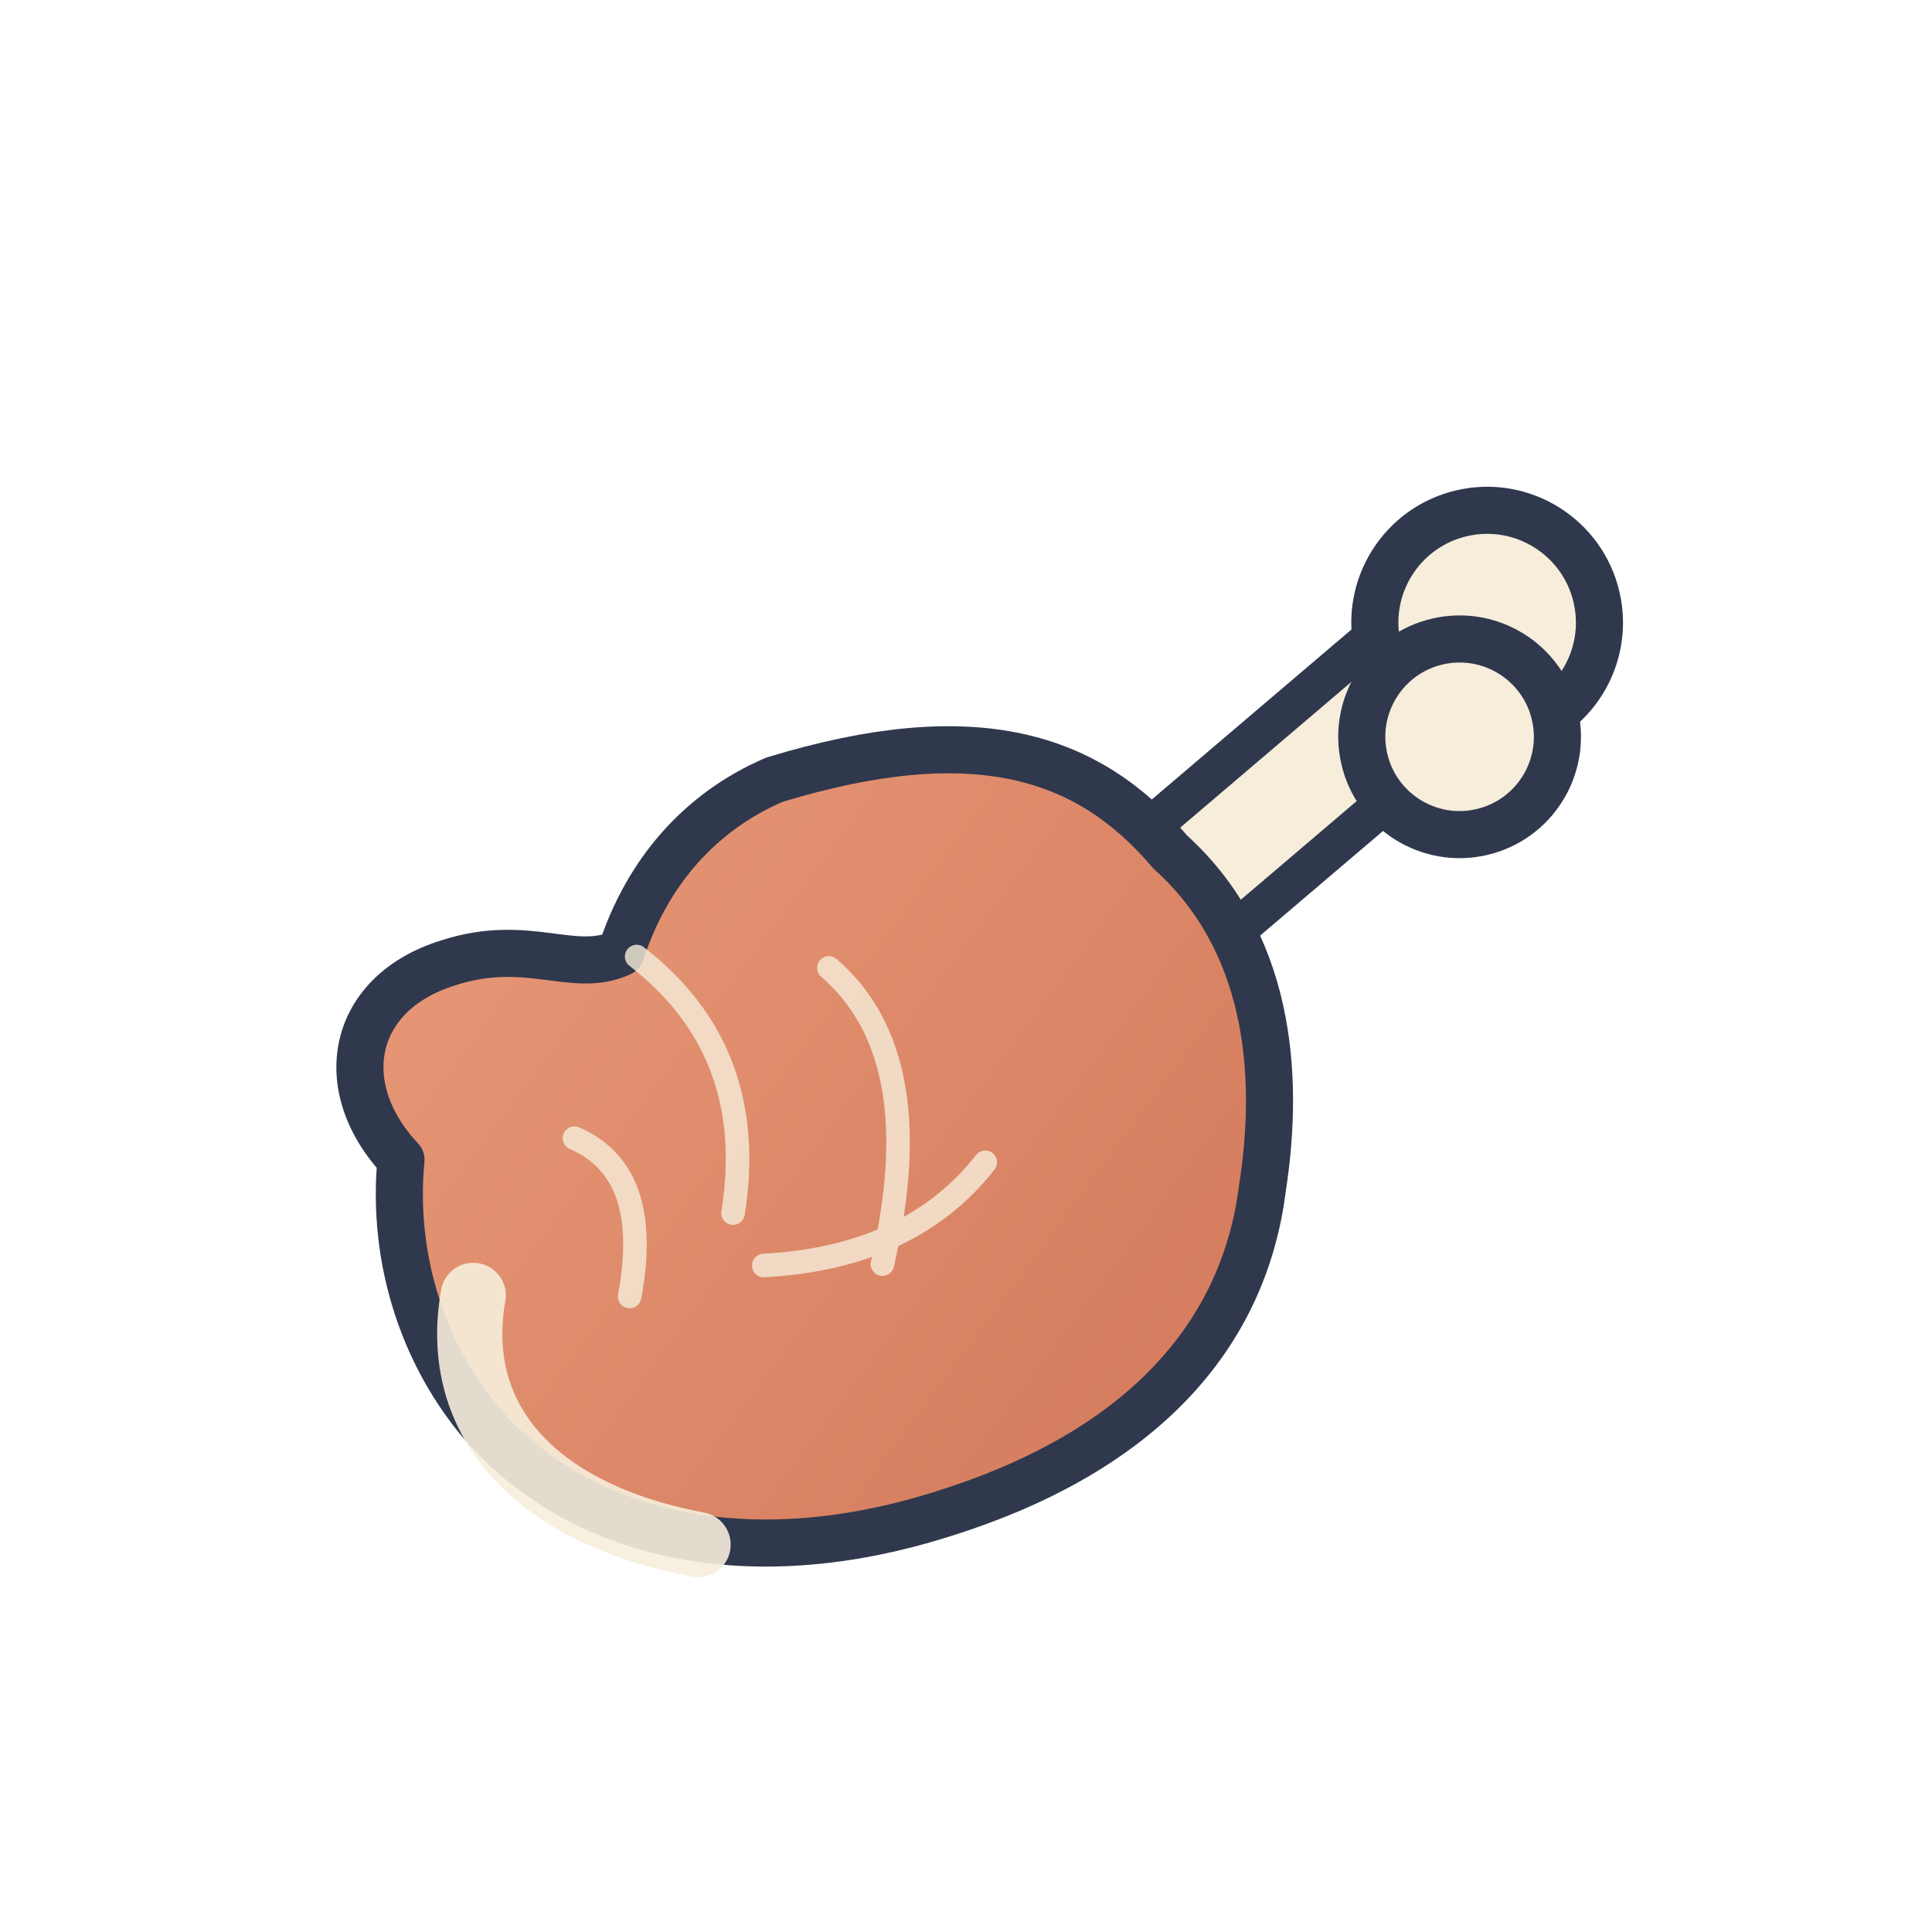
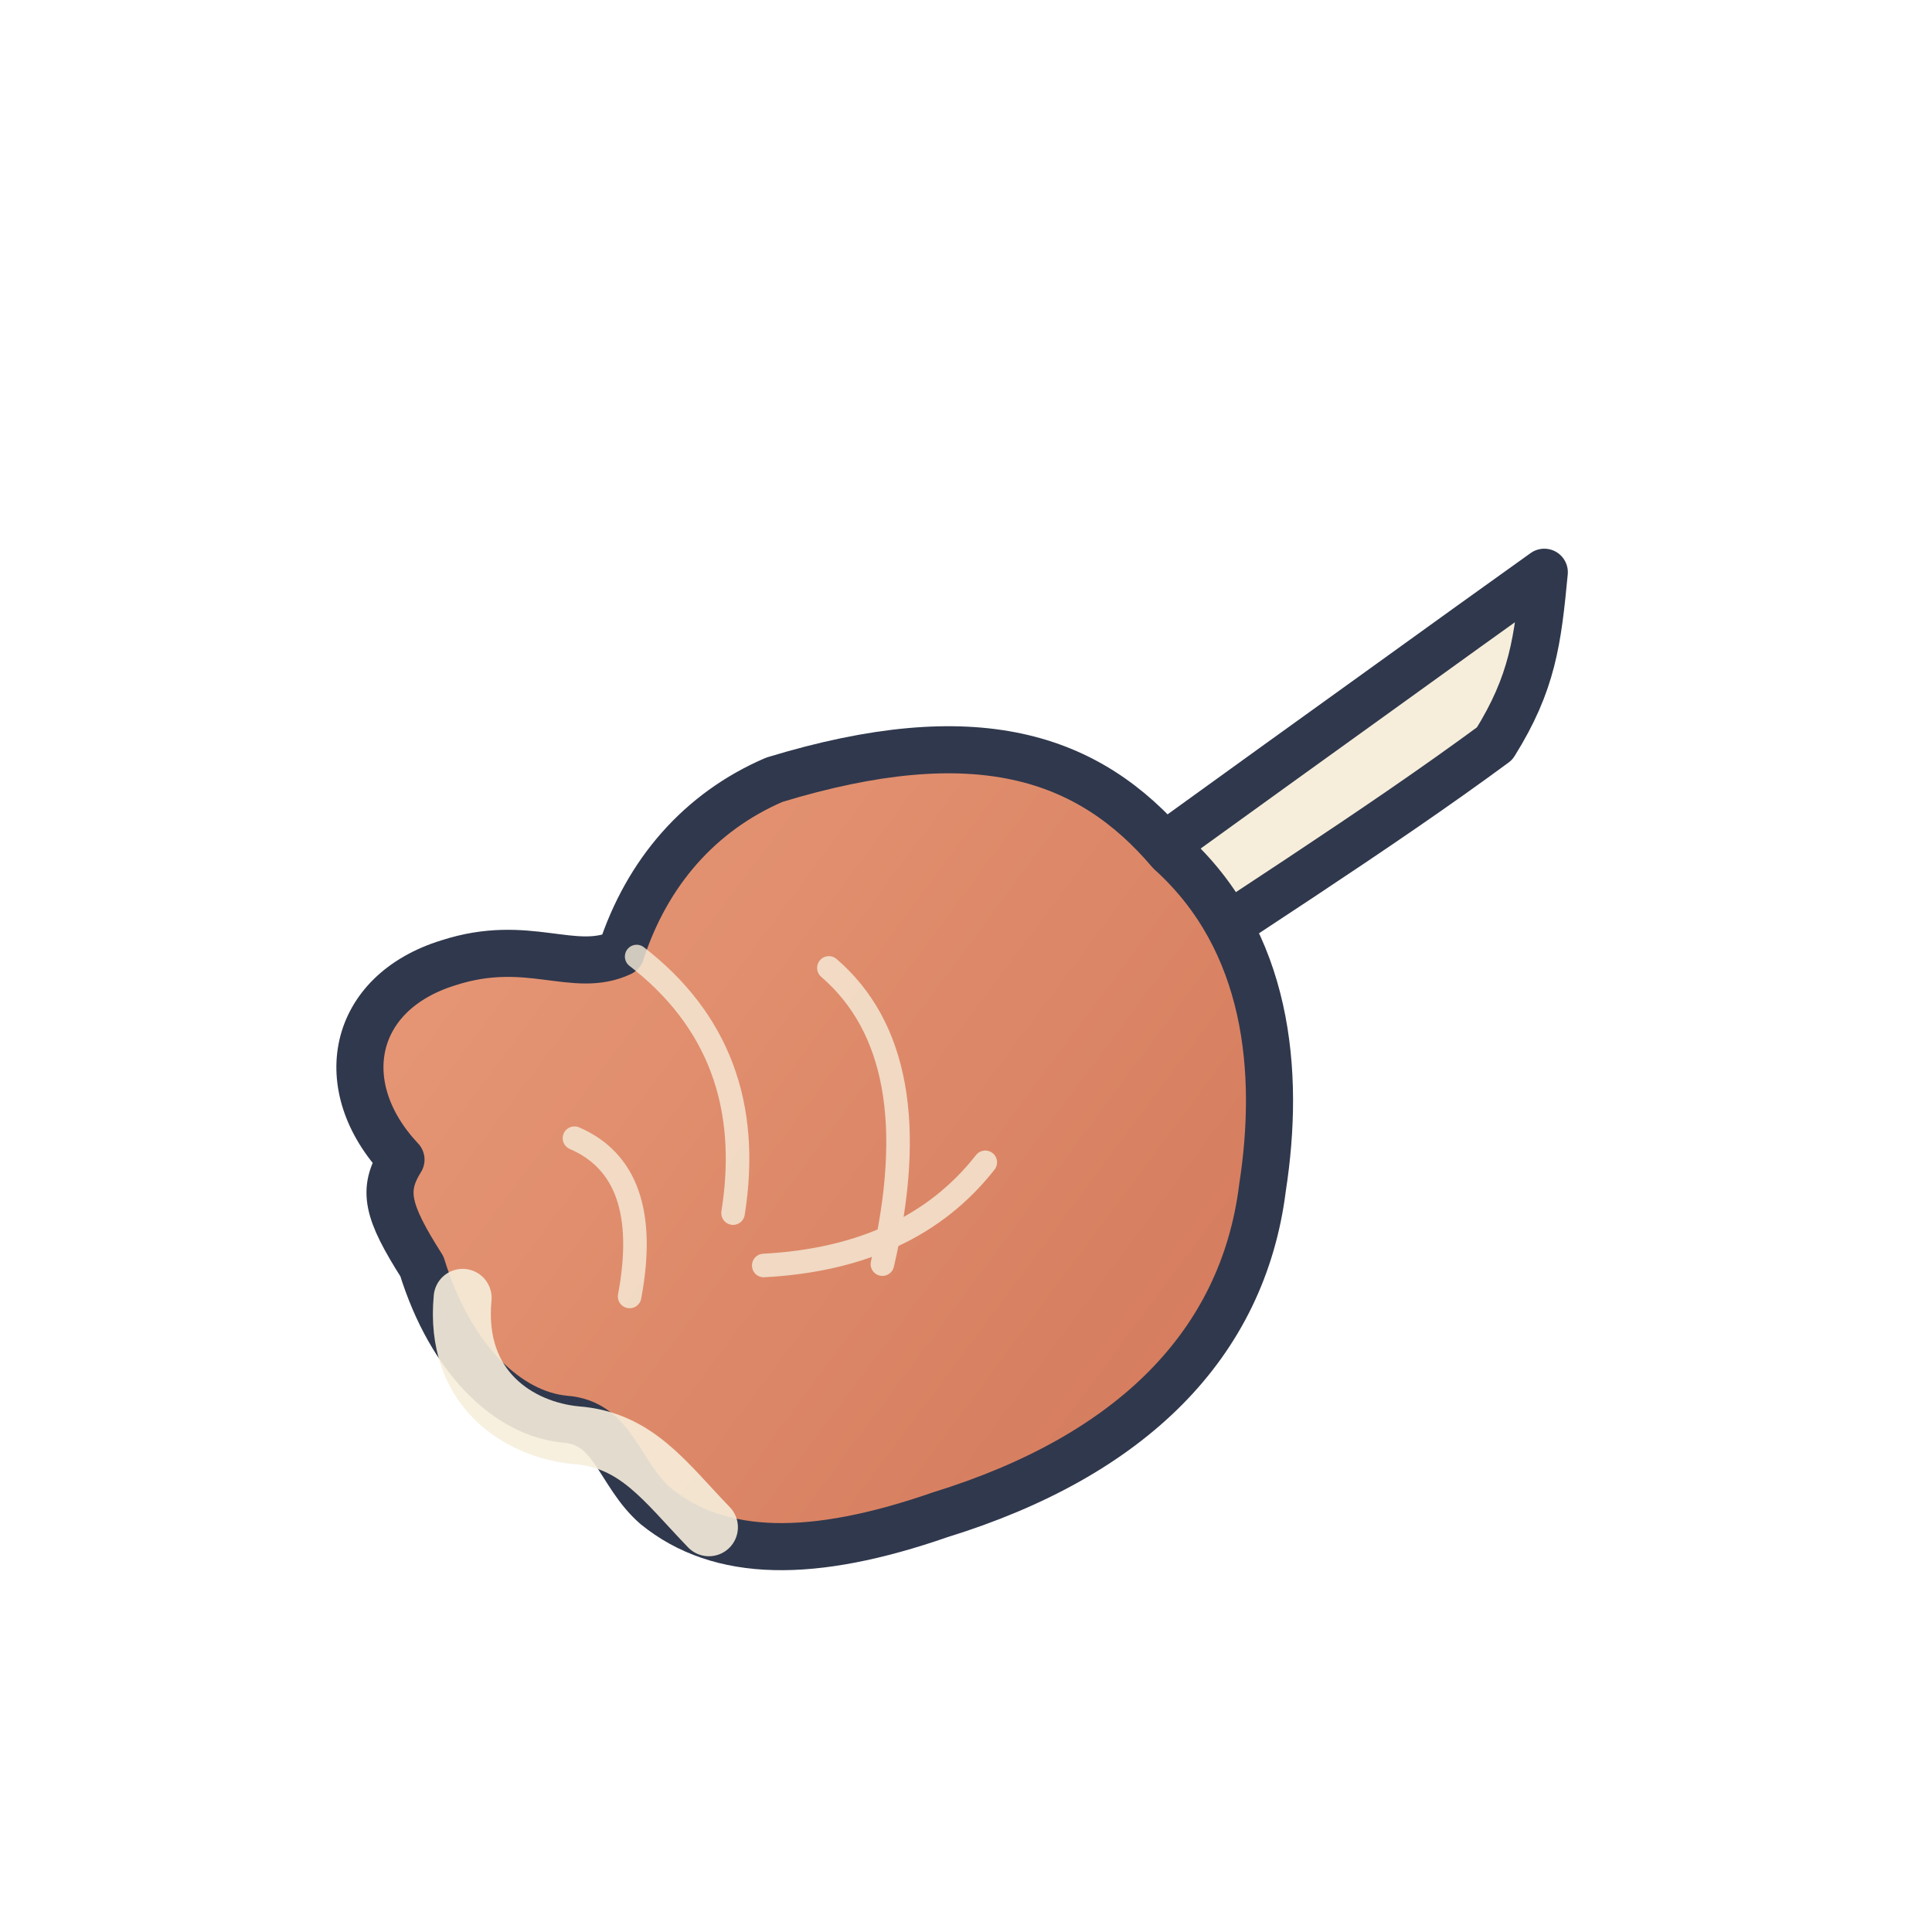
<svg xmlns="http://www.w3.org/2000/svg" width="1024" height="1024" viewBox="0 0 1024 1024">
  <defs>
    <linearGradient id="meat" x1="0" y1="0" x2="1" y2="1">
      <stop offset="0" stop-color="#E89A78" />
      <stop offset="1" stop-color="#D2785A" />
    </linearGradient>
  </defs>
  <g transform="translate(512 512) scale(0.96) translate(-512 -512)">
    <g transform="rotate(-13 512 512)" stroke="#30384D" stroke-width="26" stroke-linejoin="round" stroke-linecap="round">
-       <path d="M 545 545 L 815 405" fill="none" stroke="#30384D" stroke-width="96" />
-       <path d="M 545 545 L 815 405" fill="none" stroke="#F6EEDB" stroke-width="52" />
-       <g>
-         <circle cx="835" cy="392" r="62" fill="#F6EEDB" />
-         <circle cx="806" cy="450" r="54" fill="#F6EEDB" />
-       </g>
-       <path d="M 432 388                C 548 380 604 414 636 476                C 678 536 668 608 644 668                C 614 750 540 796 430 804                C 326 812 240 776 198 704                C 172 658 166 600 184 546                C 156 498 178 450 234 446                C 280 442 300 468 328 462                C 352 422 388 396 432 388 Z" fill="url(#meat)" />
-       <path d="M 206 628                C 178 694 214 754 296 790" fill="none" stroke="#F6EEDB" stroke-width="36" stroke-linecap="round" opacity="0.9" />
+       <path d="M 545 560                L 558 504                C 666 458 748 424 824 392                L 872 372                C 860 408 852 430 824 458                C 750 490 664 520 558 560                Z" fill="#F6EEDB" />
+       <path d="M 432 388                C 548 380 604 414 636 476                C 678 536 668 608 644 668                C 614 750 540 796 430 804                C 356 812 306 800 278 764                C 262 742 266 714 240 706                C 210 696 186 660 182 606                C 170 572 170 560 184 546                C 156 498 178 450 234 446                C 280 442 300 468 328 462                C 352 422 388 396 432 388 Z" fill="url(#meat)" />
+       <path d="M 200 628                C 184 676 214 706 244 716                C 276 726 286 752 304 782" fill="none" stroke="#F6EEDB" stroke-width="32" stroke-linecap="round" opacity="0.9" />
      <g stroke="#F6EEDB" stroke-width="13" stroke-linecap="round" fill="none" opacity="0.8">
        <path d="M 336 466 q 54 66 20 150" />
        <path d="M 438 496 q 44 60 -8 166" />
        <path d="M 366 648 q 80 14 132 -28" />
        <path d="M 280 556 q 38 28 10 92" />
      </g>
    </g>
  </g>
</svg>
